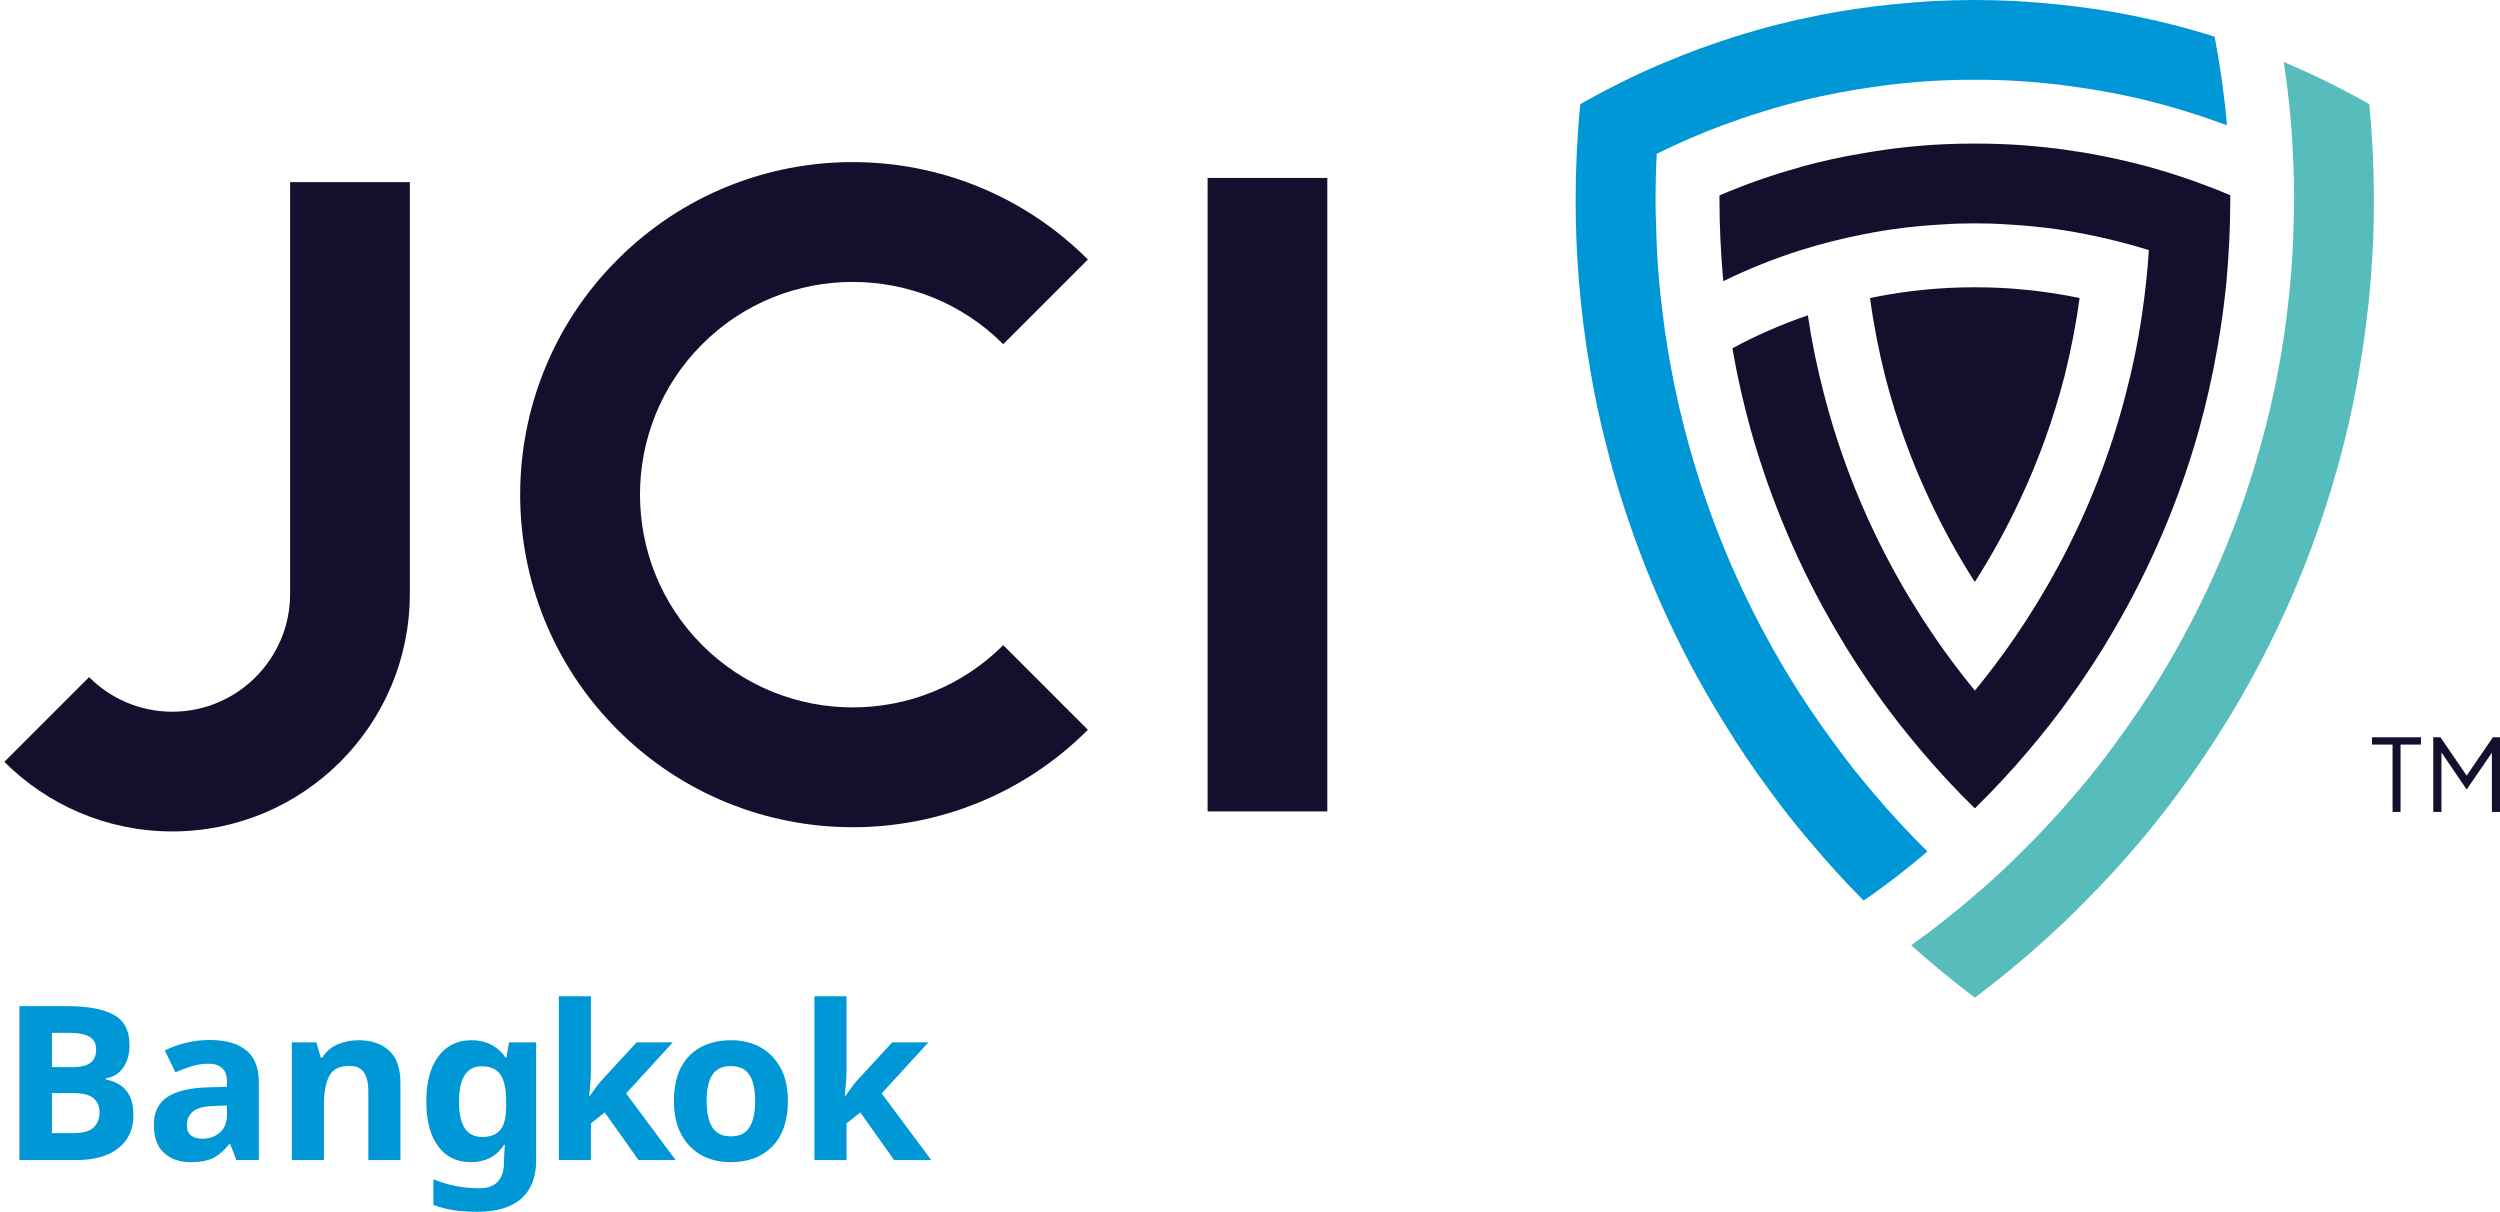
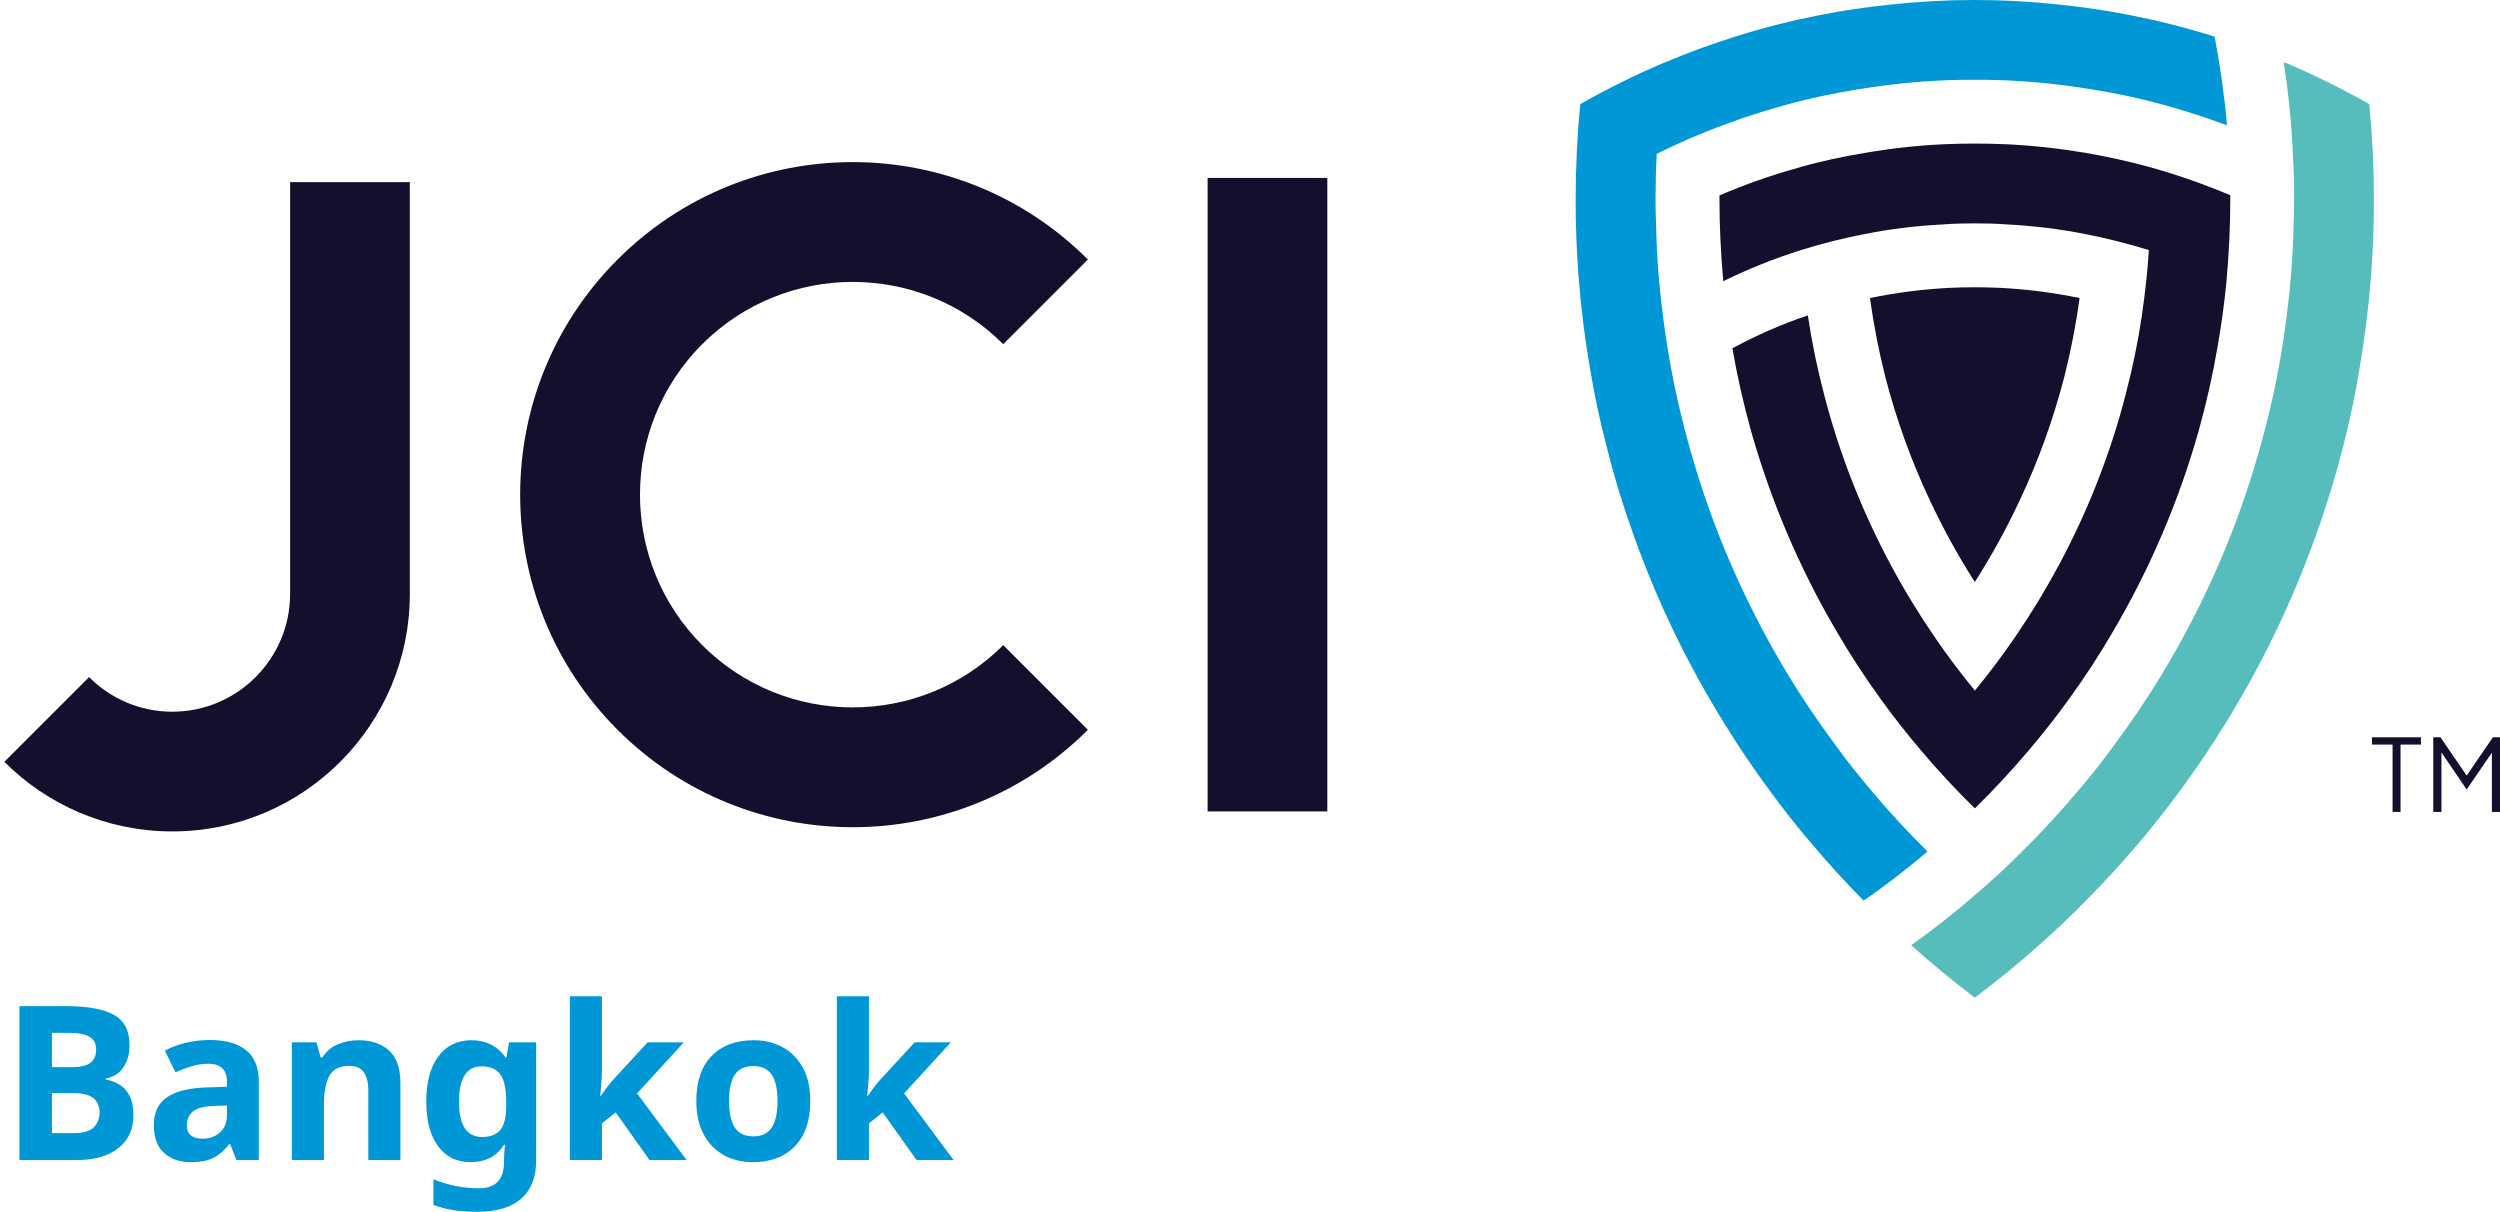
<svg xmlns="http://www.w3.org/2000/svg" id="Layer_2" data-name="Layer 2" viewBox="0 0 696.03 337.37">
  <defs>
    <style>
      .cls-1 {
        fill: #130f2d;
      }

      .cls-2, .cls-3 {
        fill: #0097d7;
      }

      .cls-4 {
        fill: #57bcbc;
      }

      .cls-5 {
        letter-spacing: 0em;
      }

      .cls-3 {
        font-family: PlusJakartaSans-Bold, 'Plus Jakarta Sans';
        font-size: 60px;
        font-variation-settings: 'wght' 700;
        font-weight: 700;
      }
    </style>
  </defs>
  <g id="Logo_with_Texts" data-name="Logo with Texts">
    <g>
      <g>
        <path class="cls-4" d="M659.65,28.99c-7.67-4.33-15.61-8.28-23.83-11.72,1.28,8.39,2.17,16.89,2.56,25.55v.06c.22,4.22.33,8.44.33,12.66,0,2.5-.06,5-.17,7.5-.17,8.39-.83,16.66-1.89,24.83-.78,6.5-1.89,12.94-3.17,19.33-1.67,8-3.67,15.83-6.06,23.55-6.22,20.38-15,39.66-25.83,57.49-3.89,6.39-8.06,12.55-12.5,18.55-3.45,4.78-7.11,9.44-11,13.94-4.78,5.67-9.83,11.11-15.11,16.33-4.22,4.22-8.61,8.33-13.17,12.16-5.67,4.94-11.61,9.61-17.72,13.94,5.67,5.11,11.61,9.94,17.72,14.61,6.11-4.61,12.06-9.44,17.78-14.55,4.56-4,8.94-8.17,13.17-12.5,5.28-5.28,10.28-10.78,15.11-16.5,3.83-4.55,7.5-9.22,11.06-14.05,4.39-5.94,8.5-12.05,12.44-18.39,10.22-16.5,18.83-34.22,25.44-52.82,2.95-8.16,5.5-16.55,7.67-25.11,1.72-6.78,3.17-13.66,4.33-20.61,1.5-8.55,2.61-17.27,3.28-26.11.56-7,.83-14.11.83-21.22v-.39c0-8.94-.44-17.83-1.28-26.55Z" />
        <path class="cls-2" d="M521.54,220.73c-3.89-4.5-7.55-9.16-11-13.94-4.44-6-8.61-12.16-12.5-18.55-10.83-17.83-19.61-37.1-25.83-57.49-2.39-7.72-4.39-15.55-6.06-23.55-1.28-6.39-2.39-12.83-3.17-19.33-1.06-8.16-1.72-16.44-1.89-24.83-.11-2.5-.17-5-.17-7.5,0-4.22.11-8.44.33-12.66v-.06c5.94-2.94,12.06-5.61,18.33-7.94,7.5-2.78,15.22-5.17,23.11-7.11,6.06-1.44,12.22-2.61,18.5-3.5,7.5-1.11,15.11-1.78,22.89-2,1.89-.06,3.83-.06,5.72-.06s3.83,0,5.72.06c7.78.22,15.39.89,22.89,2,6.28.89,12.44,2.06,18.5,3.5,7.89,1.94,15.61,4.33,23.11,7.11-.72-8.33-1.89-16.55-3.44-24.66-7.83-2.5-15.83-4.5-24.06-6.11-6.28-1.22-12.67-2.17-19.17-2.83-7.72-.83-15.5-1.28-23.44-1.28h-.22c-7.94,0-15.72.44-23.44,1.28-6.5.67-12.89,1.61-19.17,2.83-8.22,1.61-16.22,3.61-24.06,6.11-6.56,2.06-12.94,4.39-19.22,7.05h-.06c-8.22,3.44-16.11,7.39-23.78,11.72-.83,8.72-1.28,17.61-1.28,26.55v.39c0,7.11.28,14.22.83,21.22.67,8.83,1.78,17.55,3.28,26.11,1.17,6.94,2.61,13.77,4.39,20.55,2.11,8.55,4.67,16.94,7.61,25.11,6.61,18.61,15.22,36.33,25.5,52.82,3.89,6.33,8,12.44,12.44,18.39,3.5,4.83,7.17,9.5,11.06,14.05,4.78,5.72,9.83,11.28,15.06,16.55,6.17-4.22,12.11-8.83,17.78-13.66-5.28-5.22-10.33-10.66-15.11-16.33Z" />
        <path class="cls-1" d="M549.82,162.02c4.61-7.22,8.78-14.77,12.44-22.61,5.22-11,9.39-22.61,12.5-34.6,1.78-7.11,3.22-14.39,4.22-21.83-7.17-1.5-14.5-2.44-22-2.83-2.39-.11-4.78-.17-7.17-.17s-4.78.06-7.17.17c-7.5.39-14.83,1.33-22,2.83,1,7.44,2.44,14.72,4.22,21.83,3.11,12,7.28,23.61,12.5,34.6,3.67,7.83,7.83,15.39,12.44,22.61Z" />
        <path class="cls-1" d="M503.32,87.81c-7.28,2.44-14.33,5.55-21,9.16,1.33,7.72,3.06,15.27,5.11,22.72,5.56,19.77,13.61,38.55,23.78,55.88,3.83,6.61,8,13,12.44,19.11,3.5,4.89,7.22,9.55,11.06,14.11,4.78,5.67,9.83,11.11,15.11,16.27,5.28-5.17,10.33-10.61,15.11-16.27,3.83-4.55,7.56-9.22,11.06-14.11,4.44-6.11,8.61-12.5,12.44-19.11,10.17-17.33,18.22-36.1,23.78-55.88,2.05-7.44,3.78-15,5.11-22.72,1.11-6.17,1.94-12.33,2.56-18.61v-.06c.67-7.5,1.06-15.11,1.06-22.77v-1.17c-7.22-3.06-14.72-5.67-22.39-7.83-5.89-1.61-11.95-2.94-18.06-4-7.33-1.22-14.83-2.06-22.44-2.39-2.72-.11-5.44-.17-8.22-.17s-5.5.06-8.22.17c-7.61.33-15.11,1.17-22.44,2.44-6.17,1-12.17,2.33-18.06,3.94v.06c-7.72,2.11-15.17,4.72-22.39,7.83v1.11c0,7.67.39,15.27,1.06,22.77,6.89-3.39,14.11-6.28,21.61-8.66,5.72-1.78,11.61-3.28,17.61-4.44,7.17-1.44,14.56-2.33,22.11-2.72,2.89-.22,5.78-.28,8.72-.28s5.83.06,8.72.28c7.55.39,14.94,1.28,22.11,2.72,6,1.17,11.89,2.67,17.61,4.44-.39,6.11-1.06,12.16-1.94,18.11v.06c-1.11,7.5-2.61,14.77-4.5,21.94-4.28,16.66-10.56,32.55-18.5,47.38-3.78,7.05-7.94,13.89-12.44,20.44-3.45,5.05-7.17,9.94-11.06,14.72-3.89-4.78-7.61-9.66-11.06-14.72-4.5-6.55-8.67-13.39-12.44-20.44-7.94-14.83-14.22-30.72-18.5-47.38-1.89-7.17-3.39-14.44-4.5-21.94Z" />
      </g>
      <g>
        <rect class="cls-1" x="336.21" y="49.54" width="33.33" height="176.37" />
        <path class="cls-1" d="M80.77,50.71v114.64c0,18.08-14.72,32.8-32.8,32.8-9.05,0-17.22-3.68-23.17-9.63L1.21,212.1c11.97,11.97,28.5,19.38,46.76,19.38s34.79-7.41,46.76-19.38c11.97-11.97,19.37-28.49,19.37-46.76V50.71h-33.33Z" />
        <path class="cls-1" d="M195.51,179.62c-23.1-23.1-23.11-60.7,0-83.8,23.11-23.11,60.7-23.1,83.8,0h0l23.57-23.57h0c-36.16-36.16-94.79-36.16-130.94,0-36.16,36.16-36.16,94.79,0,130.94,36.16,36.16,94.78,36.16,130.94,0l-23.57-23.57c-23.11,23.11-60.7,23.1-83.8,0Z" />
      </g>
      <g>
        <path class="cls-1" d="M660.39,205.27v2.03h5.73v18.75h2.22v-18.75h5.68v-2.03h-13.62Z" />
        <polygon class="cls-1" points="696.03 205.27 696.03 226.05 693.77 226.05 693.77 209.56 686.84 219.68 686.66 219.68 679.73 209.49 679.73 226.05 677.45 226.05 677.45 205.27 679.46 205.27 686.75 215.94 694.05 205.27 696.03 205.27" />
      </g>
    </g>
  </g>
  <g id="NO_and_LO_Names" data-name="NO and LO Names">
-     <text class="cls-3" transform="translate(0 322.97)">
-       <tspan x="0" y="0">Bang</tspan>
-       <tspan class="cls-5" x="150.9" y="0">k</tspan>
-       <tspan x="184.92" y="0">ok</tspan>
-     </text>
+     <text class="cls-3" transform="translate(0 322.97)">Bangkok</text>
  </g>
</svg>
